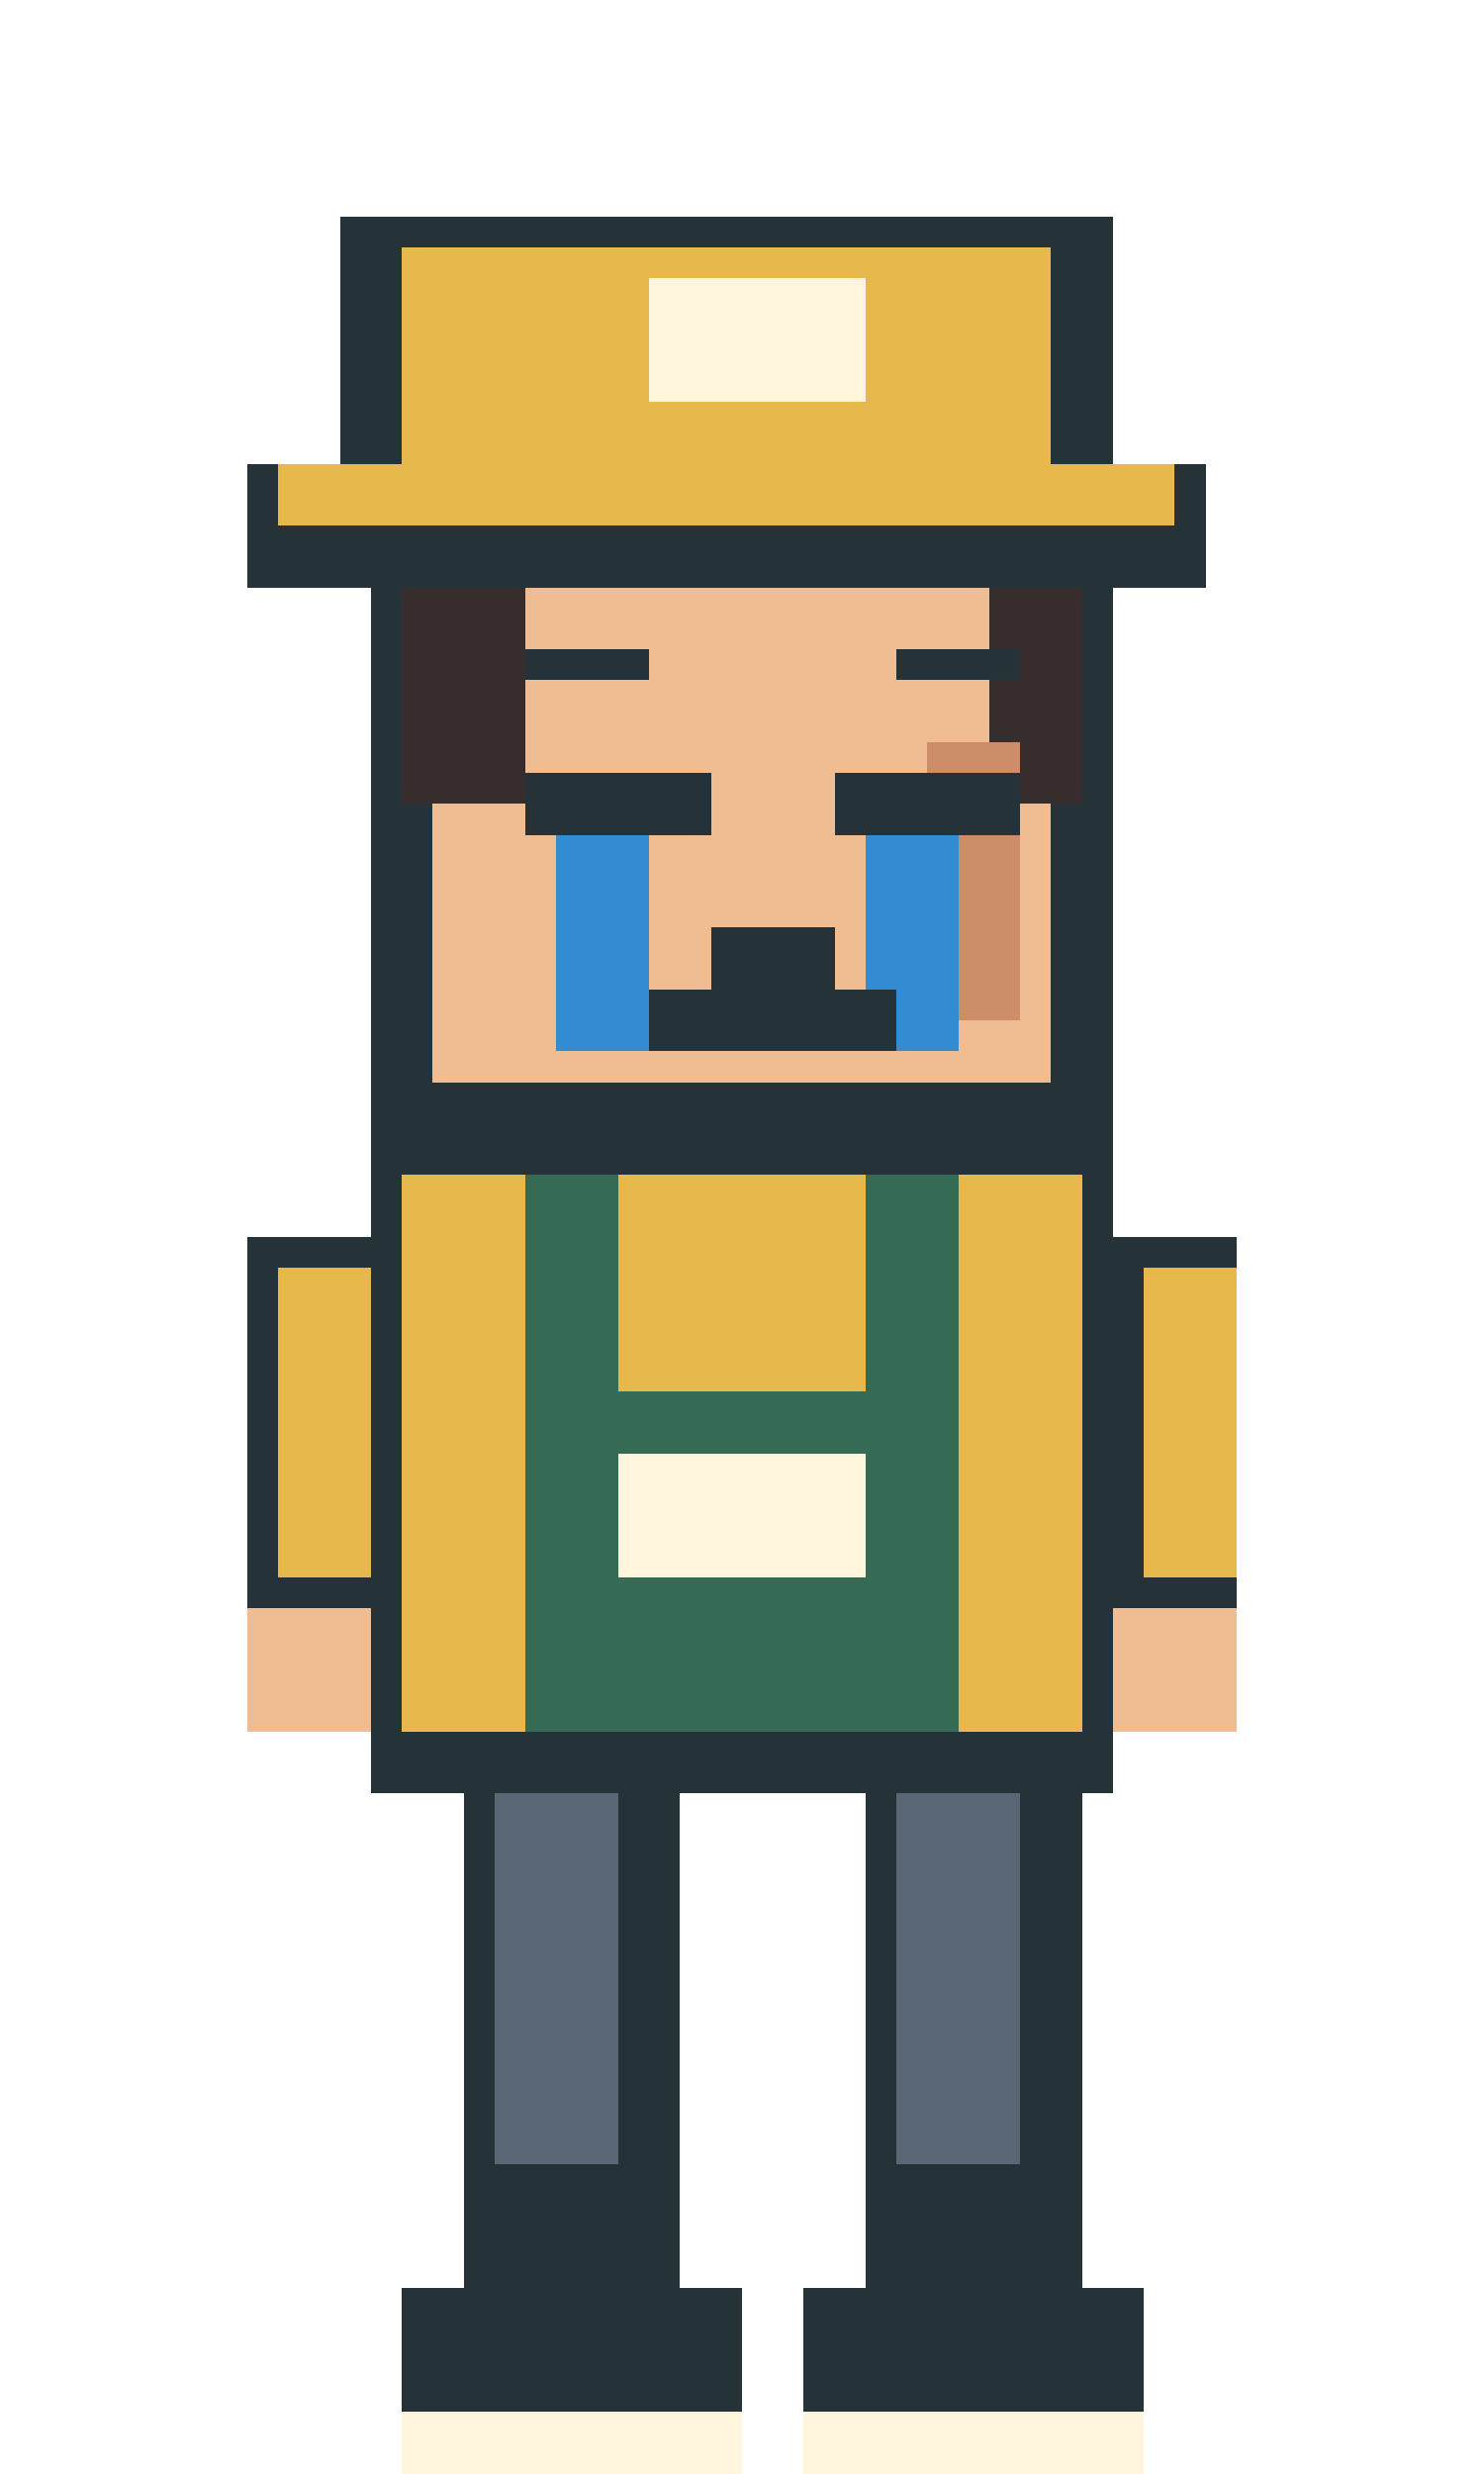
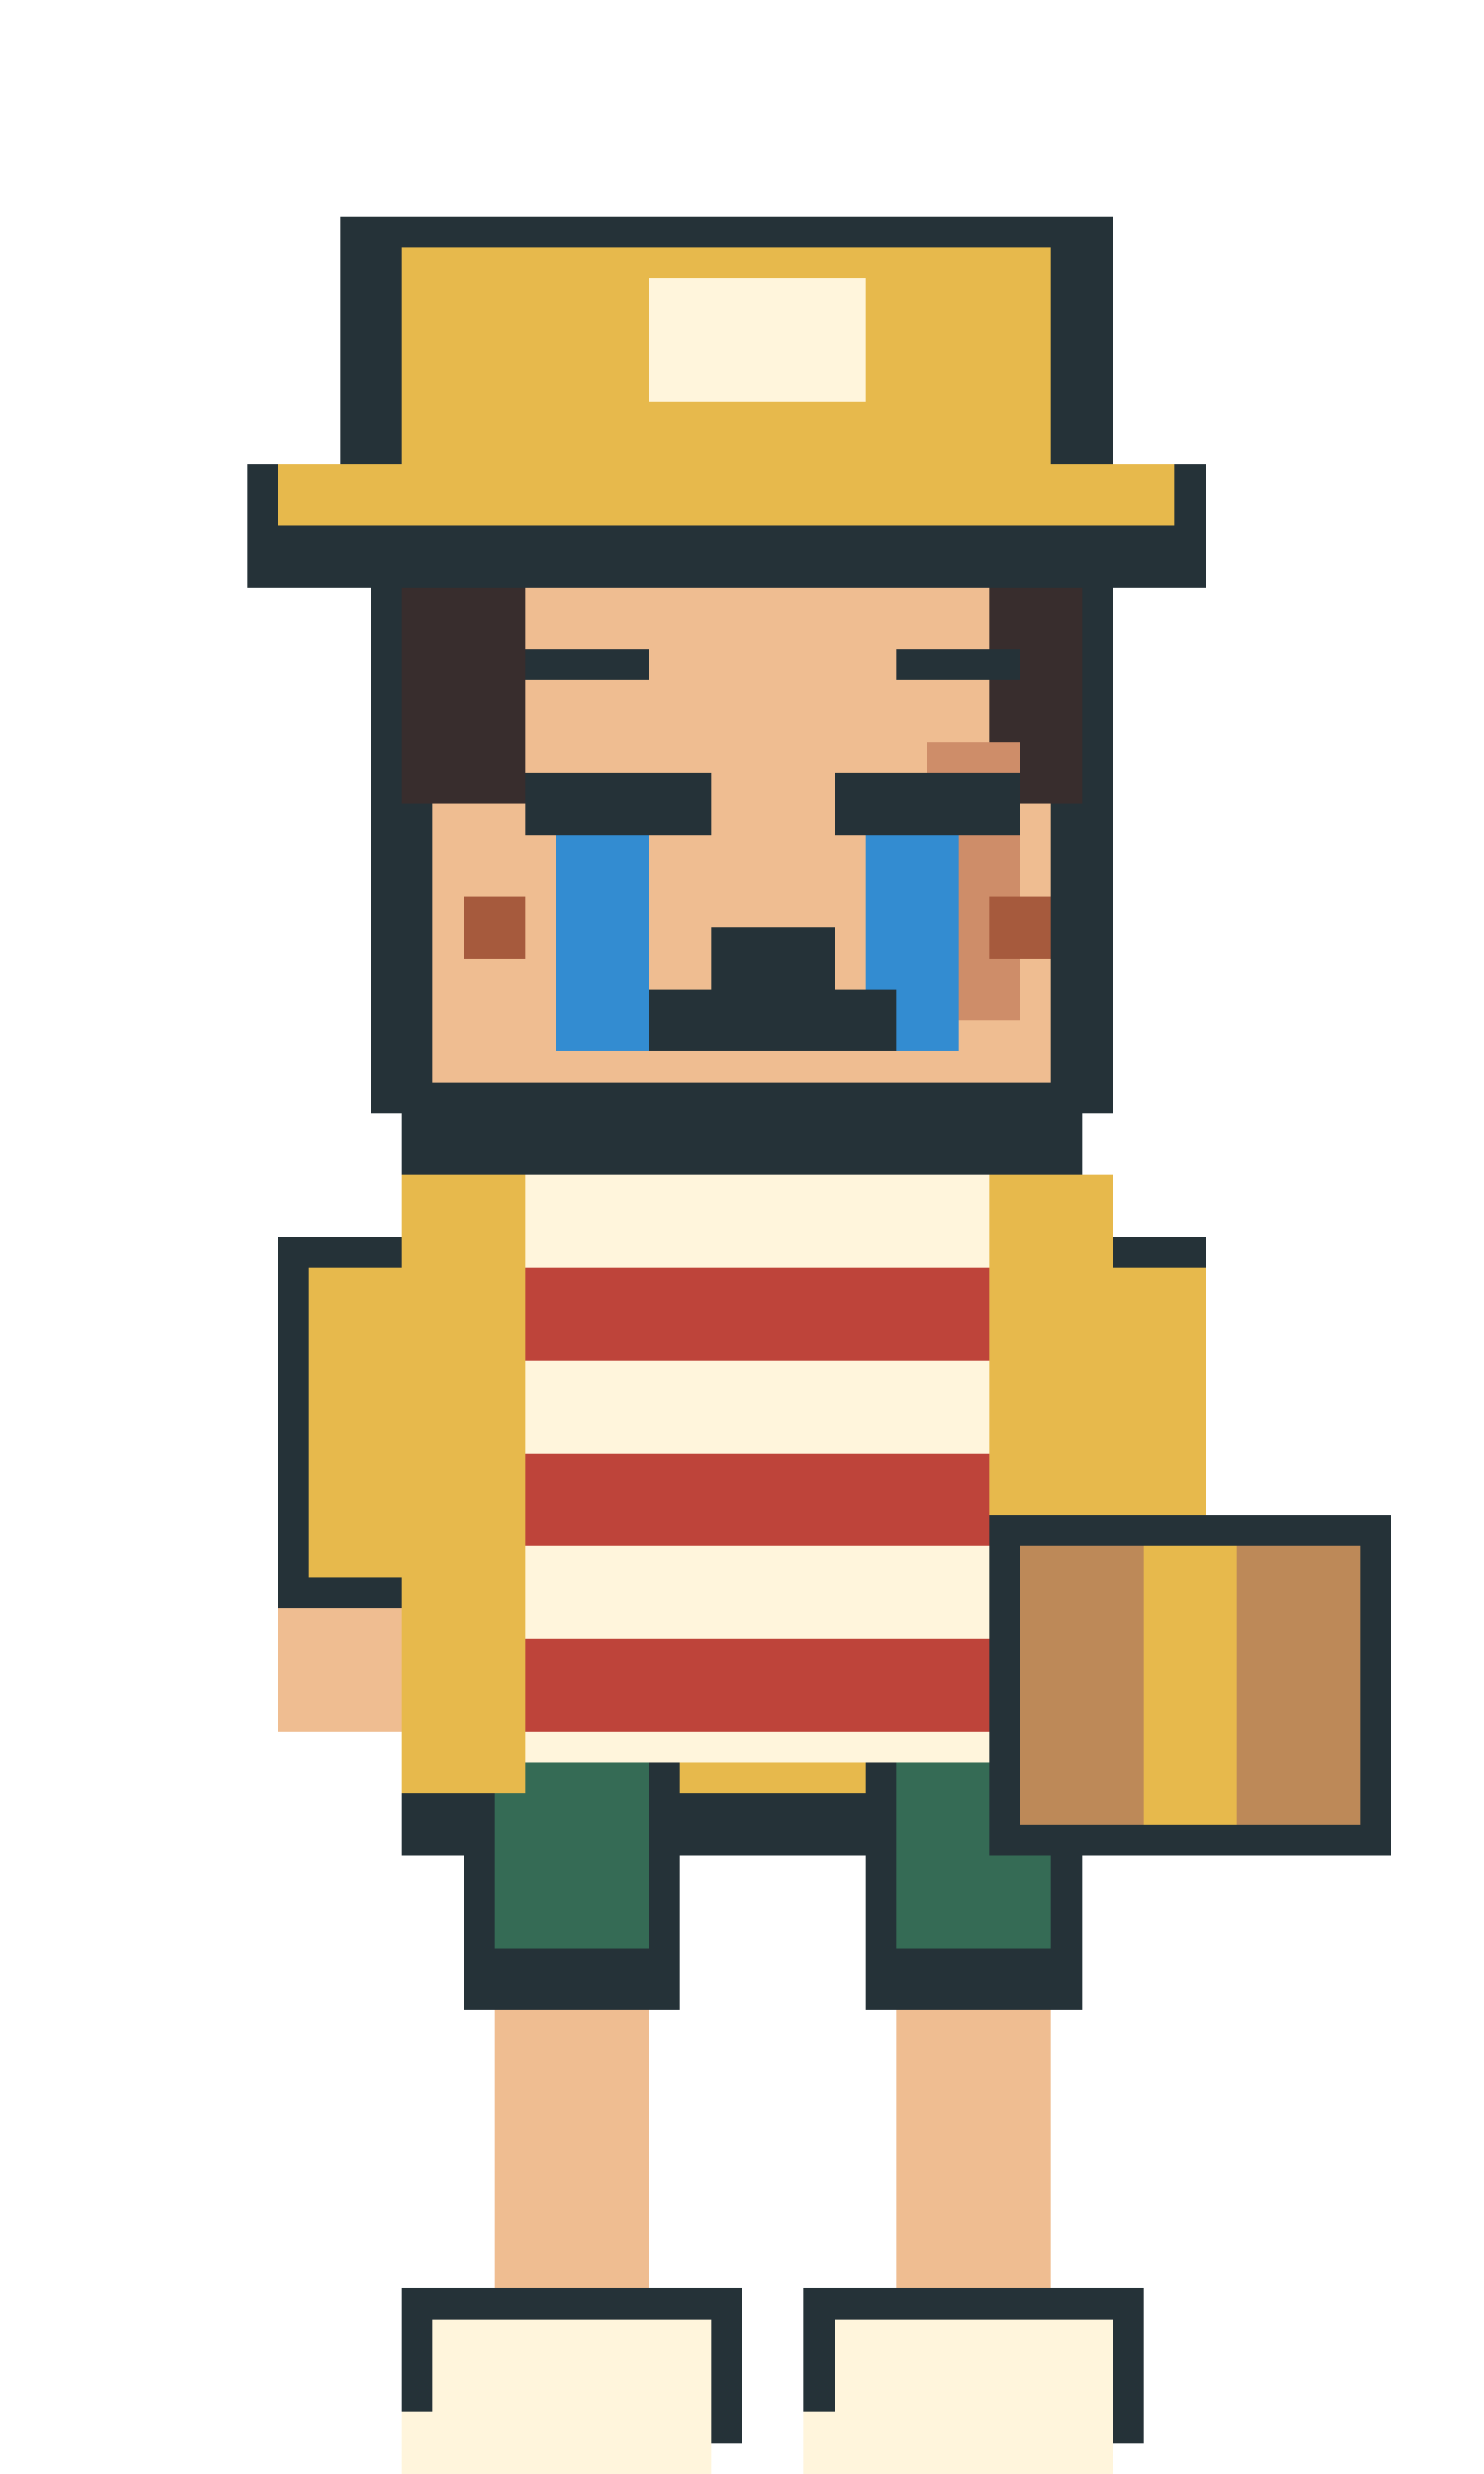
<svg xmlns="http://www.w3.org/2000/svg" width="48" height="80" viewBox="0 0 48 80" shape-rendering="crispEdges">
-   <rect x="12" y="36" width="24" height="22" fill="#253238" />
-   <rect x="13" y="38" width="22" height="18" fill="#e7b94c" />
-   <rect x="15" y="56" width="7" height="19" fill="#253238" />
-   <rect x="16" y="58" width="4" height="12" fill="#586773" />
+   <rect x="13" y="36" width="22" height="24" fill="#253238" />
+   <rect x="14" y="38" width="20" height="20" fill="#e7b94c" />
+   <rect x="15" y="56" width="7" height="9" fill="#253238" />
+   <rect x="16" y="57" width="5" height="6" fill="#356b55" />
+   <rect x="16" y="65" width="5" height="10" fill="#efbd91" />
  <rect x="13" y="74" width="11" height="5" fill="#253238" />
-   <rect x="13" y="78" width="11" height="2" fill="#fff5dc" />
-   <rect x="28" y="56" width="7" height="19" fill="#253238" />
-   <rect x="29" y="58" width="4" height="12" fill="#586773" />
+   <rect x="14" y="75" width="9" height="3" fill="#fff5dc" />
+   <rect x="13" y="78" width="10" height="2" fill="#fff5dc" />
+   <rect x="28" y="56" width="7" height="9" fill="#253238" />
+   <rect x="29" y="57" width="5" height="6" fill="#356b55" />
+   <rect x="29" y="65" width="5" height="10" fill="#efbd91" />
  <rect x="26" y="74" width="11" height="5" fill="#253238" />
-   <rect x="26" y="78" width="11" height="2" fill="#fff5dc" />
-   <rect x="8" y="40" width="4" height="15" fill="#253238" />
-   <rect x="9" y="41" width="3" height="10" fill="#e7b94c" />
-   <rect x="8" y="52" width="4" height="4" fill="#efbd91" />
-   <rect x="36" y="40" width="4" height="15" fill="#253238" />
-   <rect x="37" y="41" width="3" height="10" fill="#e7b94c" />
-   <rect x="36" y="52" width="4" height="4" fill="#efbd91" />
-   <rect x="17" y="38" width="3" height="18" fill="#356b55" />
-   <rect x="28" y="38" width="3" height="18" fill="#356b55" />
-   <rect x="18" y="45" width="12" height="11" fill="#356b55" />
-   <rect x="20" y="47" width="8" height="4" fill="#fff5dc" />
+   <rect x="27" y="75" width="9" height="3" fill="#fff5dc" />
+   <rect x="26" y="78" width="10" height="2" fill="#fff5dc" />
+   <rect x="9" y="40" width="4" height="15" fill="#253238" />
+   <rect x="10" y="41" width="3" height="10" fill="#e7b94c" />
+   <rect x="9" y="52" width="4" height="4" fill="#efbd91" />
+   <rect x="35" y="40" width="4" height="15" fill="#253238" />
+   <rect x="36" y="41" width="3" height="10" fill="#e7b94c" />
+   <rect x="35" y="52" width="4" height="4" fill="#efbd91" />
+   <rect x="16" y="38" width="16" height="19" fill="#fff5dc" />
+   <rect x="16" y="41" width="16" height="3" fill="#be443a" />
+   <rect x="16" y="47" width="16" height="3" fill="#be443a" />
+   <rect x="16" y="53" width="16" height="3" fill="#be443a" />
+   <rect x="13" y="38" width="4" height="20" fill="#e7b94c" />
+   <rect x="32" y="38" width="4" height="20" fill="#e7b94c" />
+   <rect x="32" y="49" width="13" height="11" fill="#253238" />
+   <rect x="33" y="50" width="11" height="9" fill="#bd8958" />
+   <rect x="37" y="50" width="3" height="9" fill="#e7b94c" />
  <rect x="12" y="12" width="24" height="24" fill="#253238" />
  <rect x="14" y="15" width="20" height="20" fill="#efbd91" />
  <rect x="13" y="18" width="4" height="8" fill="#382d2d" />
  <rect x="32" y="18" width="3" height="8" fill="#382d2d" />
  <rect x="11" y="7" width="25" height="10" fill="#253238" />
  <rect x="13" y="8" width="21" height="7" fill="#e7b94c" />
  <rect x="8" y="15" width="31" height="4" fill="#253238" />
  <rect x="9" y="15" width="29" height="2" fill="#e7b94c" />
  <rect x="21" y="9" width="7" height="4" fill="#fff5dc" />
  <rect x="30" y="24" width="3" height="9" fill="#ce8d69" />
  <rect x="17" y="25" width="6" height="2" fill="#253238" />
  <rect x="18" y="27" width="3" height="7" fill="#338cd1" />
  <rect x="27" y="25" width="6" height="2" fill="#253238" />
  <rect x="28" y="27" width="3" height="7" fill="#338cd1" />
  <rect x="21" y="32" width="8" height="2" fill="#253238" />
  <rect x="23" y="30" width="4" height="2" fill="#253238" />
  <rect x="17" y="21" width="4" height="1" fill="#253238" />
  <rect x="29" y="21" width="4" height="1" fill="#253238" />
+   <rect x="15" y="29" width="2" height="2" fill="#a65a3d" />
+   <rect x="32" y="29" width="2" height="2" fill="#a65a3d" />
</svg>
